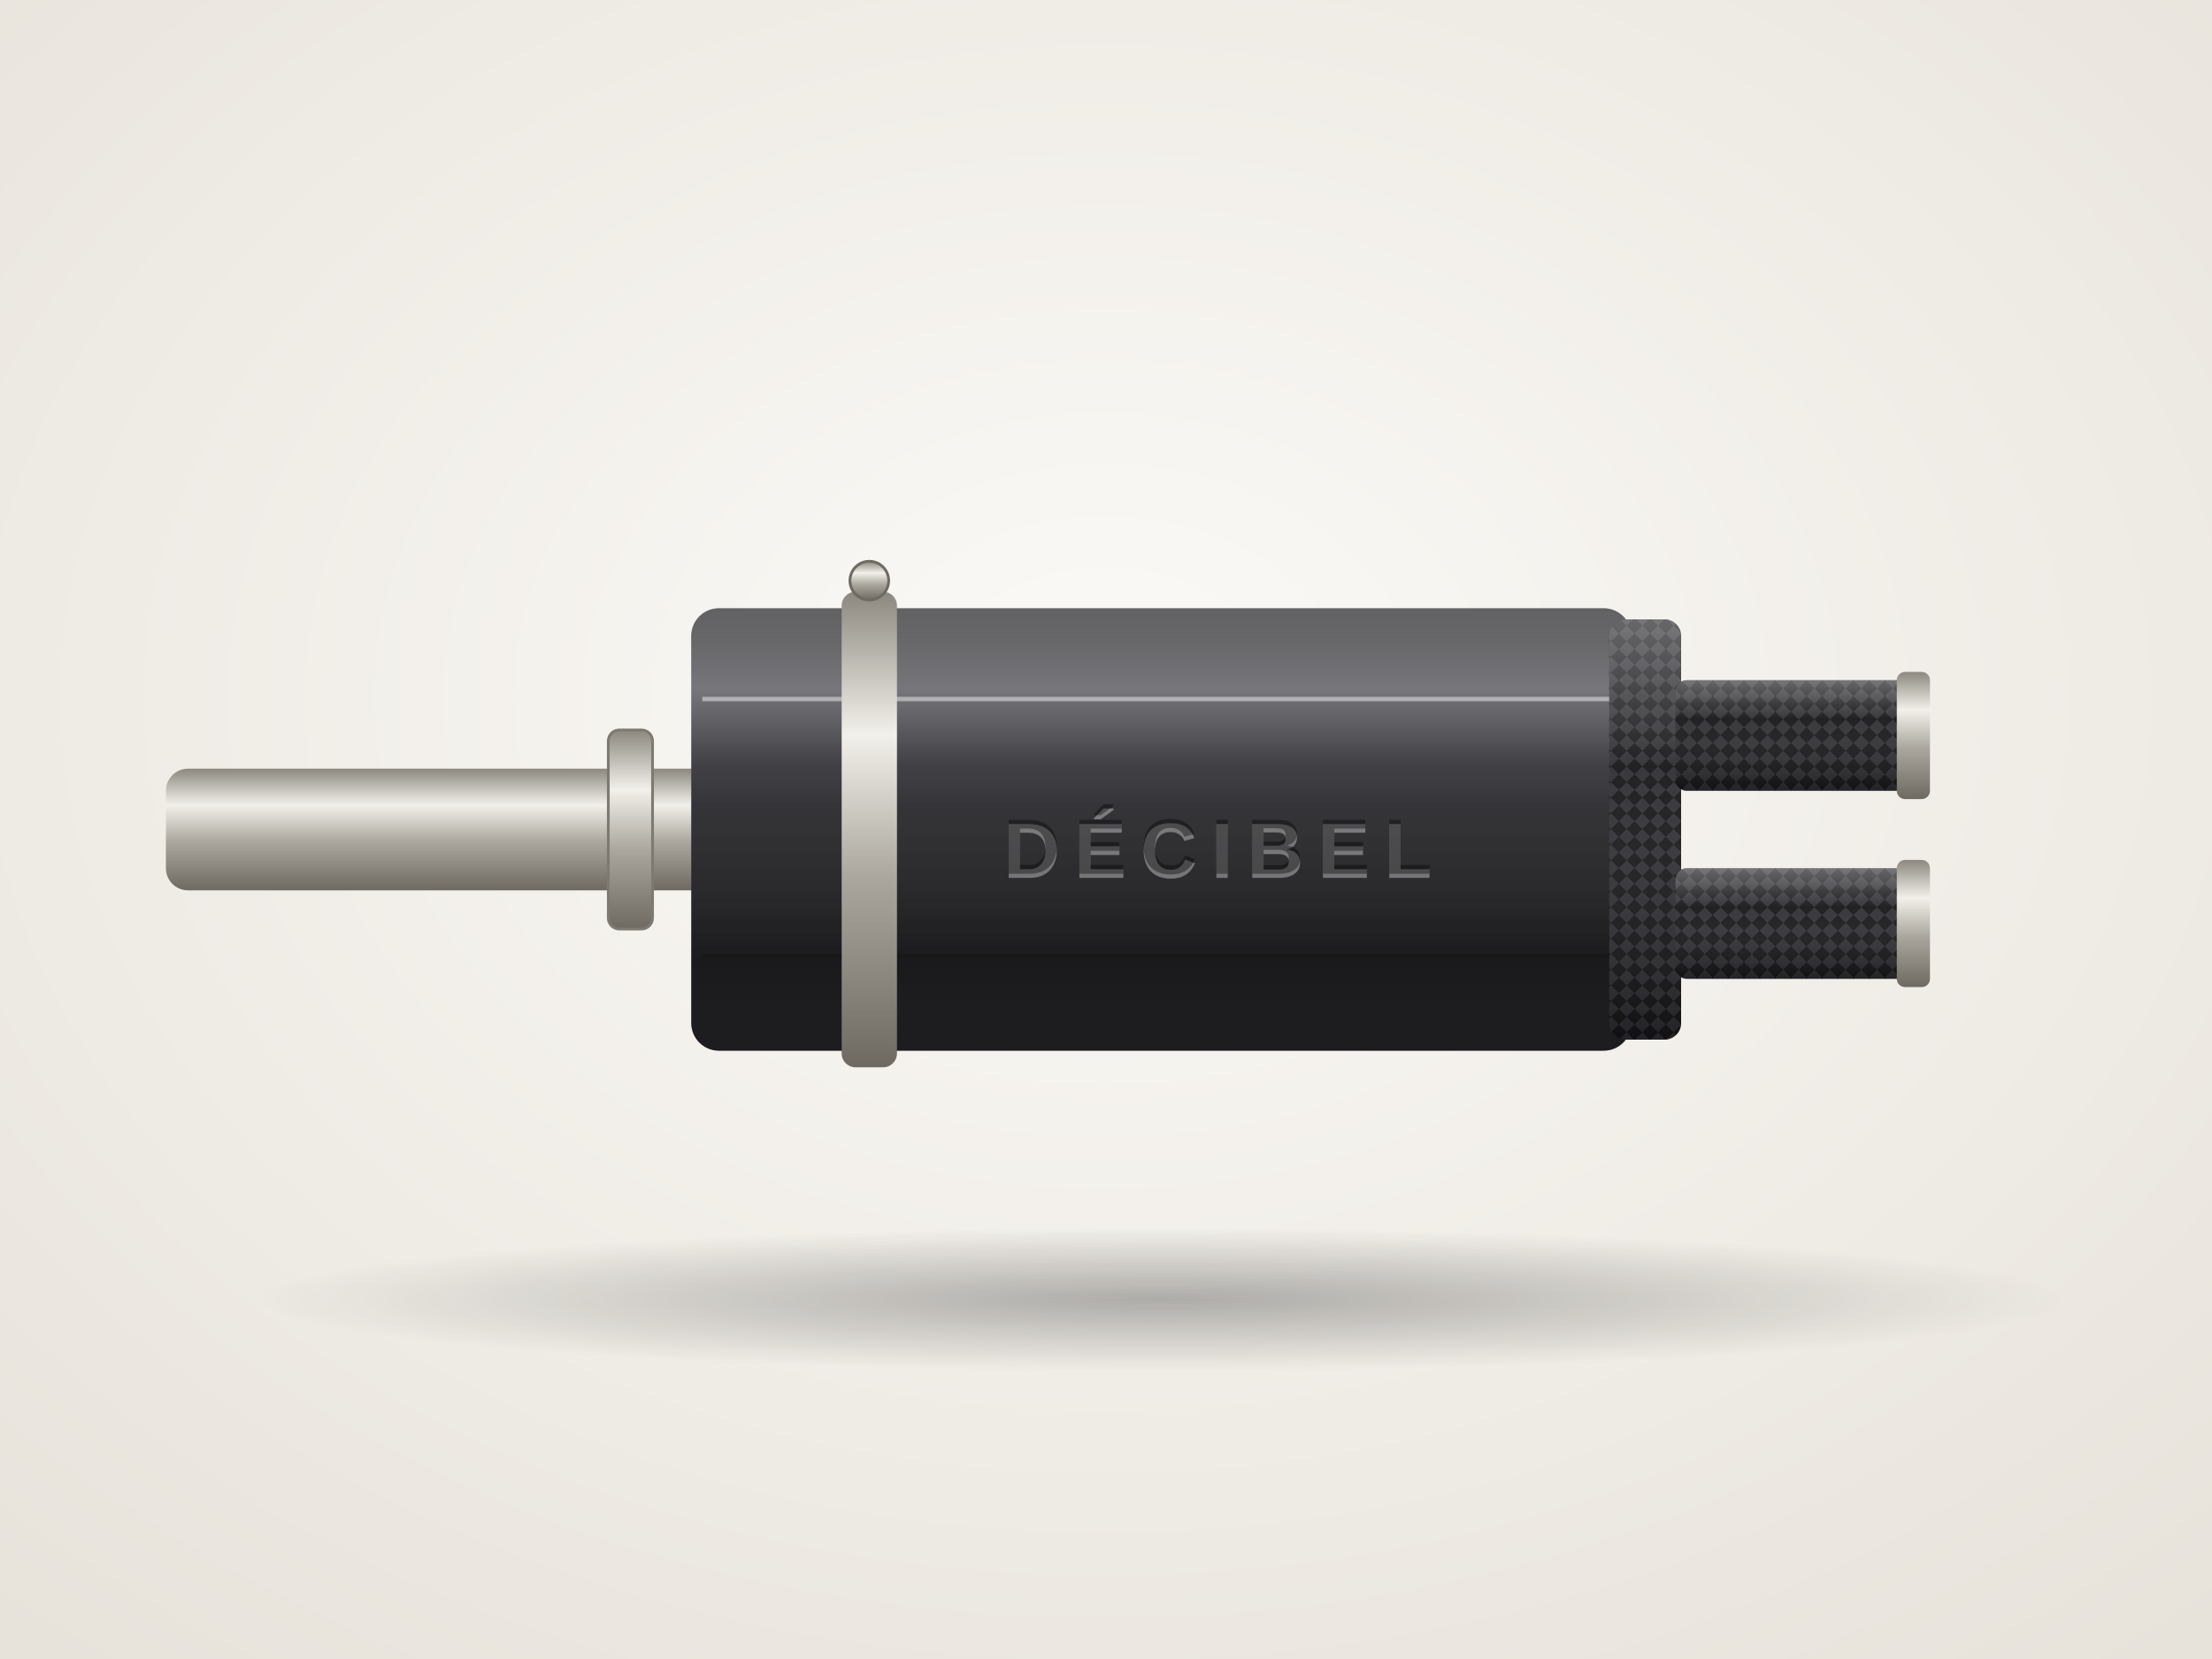
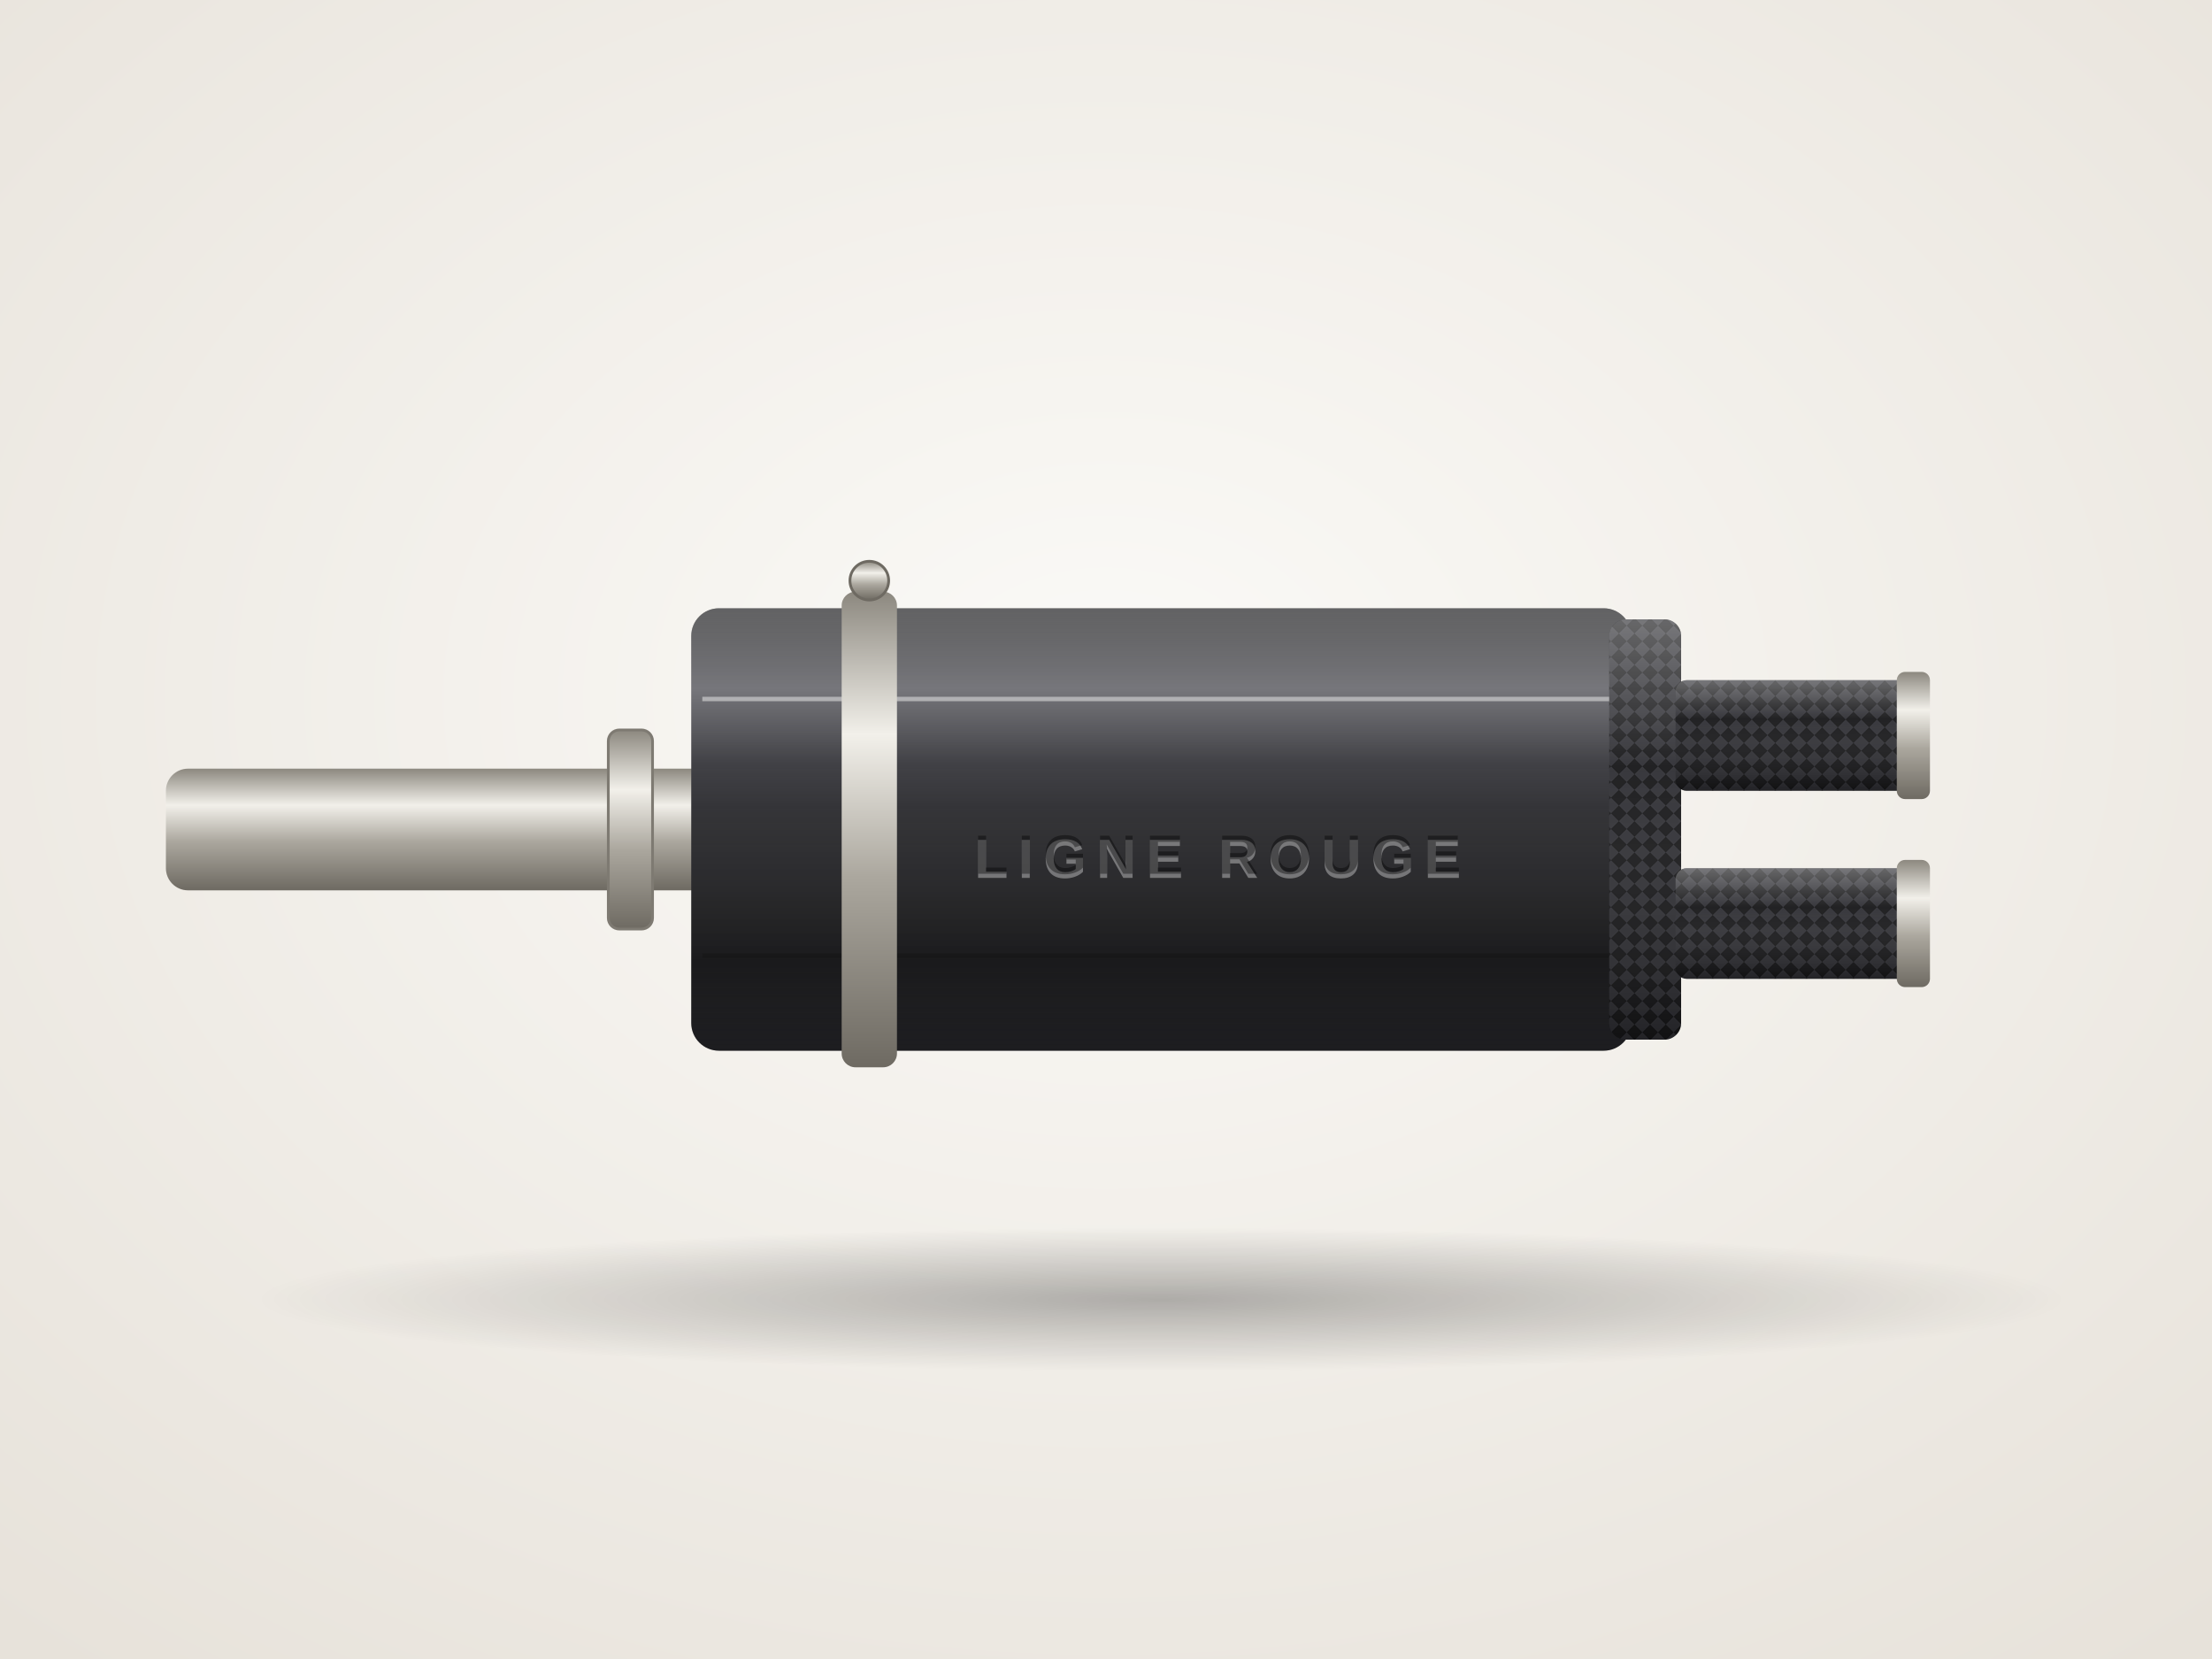
<svg xmlns="http://www.w3.org/2000/svg" viewBox="0 0 800 600" width="800" height="600">
  <defs>
    <radialGradient id="bg" cx="50%" cy="42%" r="75%">
      <stop offset="0" stop-color="#FBFAF7" />
      <stop offset="1" stop-color="#E7E2DA" />
    </radialGradient>
    <linearGradient id="metal" x1="0" y1="0" x2="0" y2="1">
      <stop offset="0" stop-color="#0E0E10" />
      <stop offset="0.18" stop-color="#55555B" />
      <stop offset="0.45" stop-color="#26262A" />
      <stop offset="0.8" stop-color="#0E0E10" />
      <stop offset="1" stop-color="#26262A" />
    </linearGradient>
    <linearGradient id="ti" x1="0" y1="0" x2="0" y2="1">
      <stop offset="0" stop-color="#8C887F" />
      <stop offset="0.3" stop-color="#F2F0EA" />
      <stop offset="0.6" stop-color="#ABA79E" />
      <stop offset="1" stop-color="#6E6A62" />
    </linearGradient>
    <linearGradient id="heat" x1="0" y1="0" x2="1" y2="0">
      <stop offset="0" stop-color="#C08457" stop-opacity="0" />
      <stop offset="0.3" stop-color="#C08457" stop-opacity="0.55" />
      <stop offset="0.6" stop-color="#8B5CF6" stop-opacity="0.55" />
      <stop offset="1" stop-color="#3B82F6" stop-opacity="0.6" />
    </linearGradient>
    <linearGradient id="gloss" x1="0" y1="0" x2="0" y2="1">
      <stop offset="0" stop-color="#fff" stop-opacity="0.35" />
      <stop offset="0.35" stop-color="#fff" stop-opacity="0.05" />
      <stop offset="1" stop-color="#000" stop-opacity="0.25" />
    </linearGradient>
    <pattern id="carbon" width="8" height="8" patternUnits="userSpaceOnUse" patternTransform="rotate(45)">
      <rect width="8" height="8" fill="#161618" />
      <rect width="4" height="4" fill="#2E2E33" />
      <rect x="4" y="4" width="4" height="4" fill="#2E2E33" />
    </pattern>
    <radialGradient id="shadow" cx="50%" cy="50%" r="50%">
      <stop offset="0" stop-color="#000" stop-opacity="0.28" />
      <stop offset="1" stop-color="#000" stop-opacity="0" />
    </radialGradient>
    <radialGradient id="bore" cx="45%" cy="45%" r="60%">
      <stop offset="0" stop-color="#000" />
      <stop offset="0.8" stop-color="#1a1a1a" />
      <stop offset="1" stop-color="#444" />
    </radialGradient>
  </defs>
  <rect width="800" height="600" fill="url(#bg)" />
  <ellipse cx="420" cy="470" rx="330" ry="26" fill="url(#shadow)" />
  <rect x="60" y="278" width="200" height="44" rx="8" fill="url(#ti)" />
  <rect x="220" y="264" width="16" height="72" rx="4" fill="url(#ti)" stroke="#7e7a72" stroke-width="1" />
  <rect x="250" y="220" width="340" height="160" rx="10" fill="url(#metal)" />
  <rect x="254" y="252" width="332" height="1.6" fill="#fff" fill-opacity="0.45" />
  <rect x="254" y="344.8" width="332" height="1.6" fill="#000" fill-opacity="0.35" />
  <rect x="250" y="220" width="340" height="160" rx="10" fill="url(#gloss)" />
  <rect x="304.4" y="214" width="20" height="172" rx="5" fill="url(#ti)" />
  <circle cx="314.4" cy="210" r="7" fill="url(#ti)" stroke="#6e6a62" />
  <rect x="582" y="224" width="26" height="152" rx="6" fill="url(#carbon)" />
  <rect x="582" y="224" width="26" height="152" rx="6" fill="url(#gloss)" />
-   <g transform="translate(440.4 316) rotate(0)" font-family="Arial Black, Arial, sans-serif" font-weight="900" font-size="28.333" letter-spacing="5.1" text-anchor="middle">
-     <text y="1.5" fill="#fff" fill-opacity="0.35">DÉCIBEL</text>
-     <text fill="#000" fill-opacity="0.38">DÉCIBEL</text>
+   <g transform="translate(440.4 316) rotate(0)" font-family="Arial Black, Arial, sans-serif" font-weight="900" font-size="20" letter-spacing="3.6" text-anchor="middle">
+     <text y="1.5" fill="#fff" fill-opacity="0.35">LIGNE ROUGE</text>
+     <text fill="#000" fill-opacity="0.38">LIGNE ROUGE</text>
  </g>
  <rect x="606" y="246" width="90" height="40" rx="4" fill="url(#carbon)" />
  <rect x="606" y="246" width="90" height="40" rx="4" fill="url(#gloss)" />
  <rect x="686" y="243" width="12" height="46" rx="3" fill="url(#ti)" />
  <rect x="606" y="314" width="90" height="40" rx="4" fill="url(#carbon)" />
  <rect x="606" y="314" width="90" height="40" rx="4" fill="url(#gloss)" />
  <rect x="686" y="311" width="12" height="46" rx="3" fill="url(#ti)" />
</svg>
